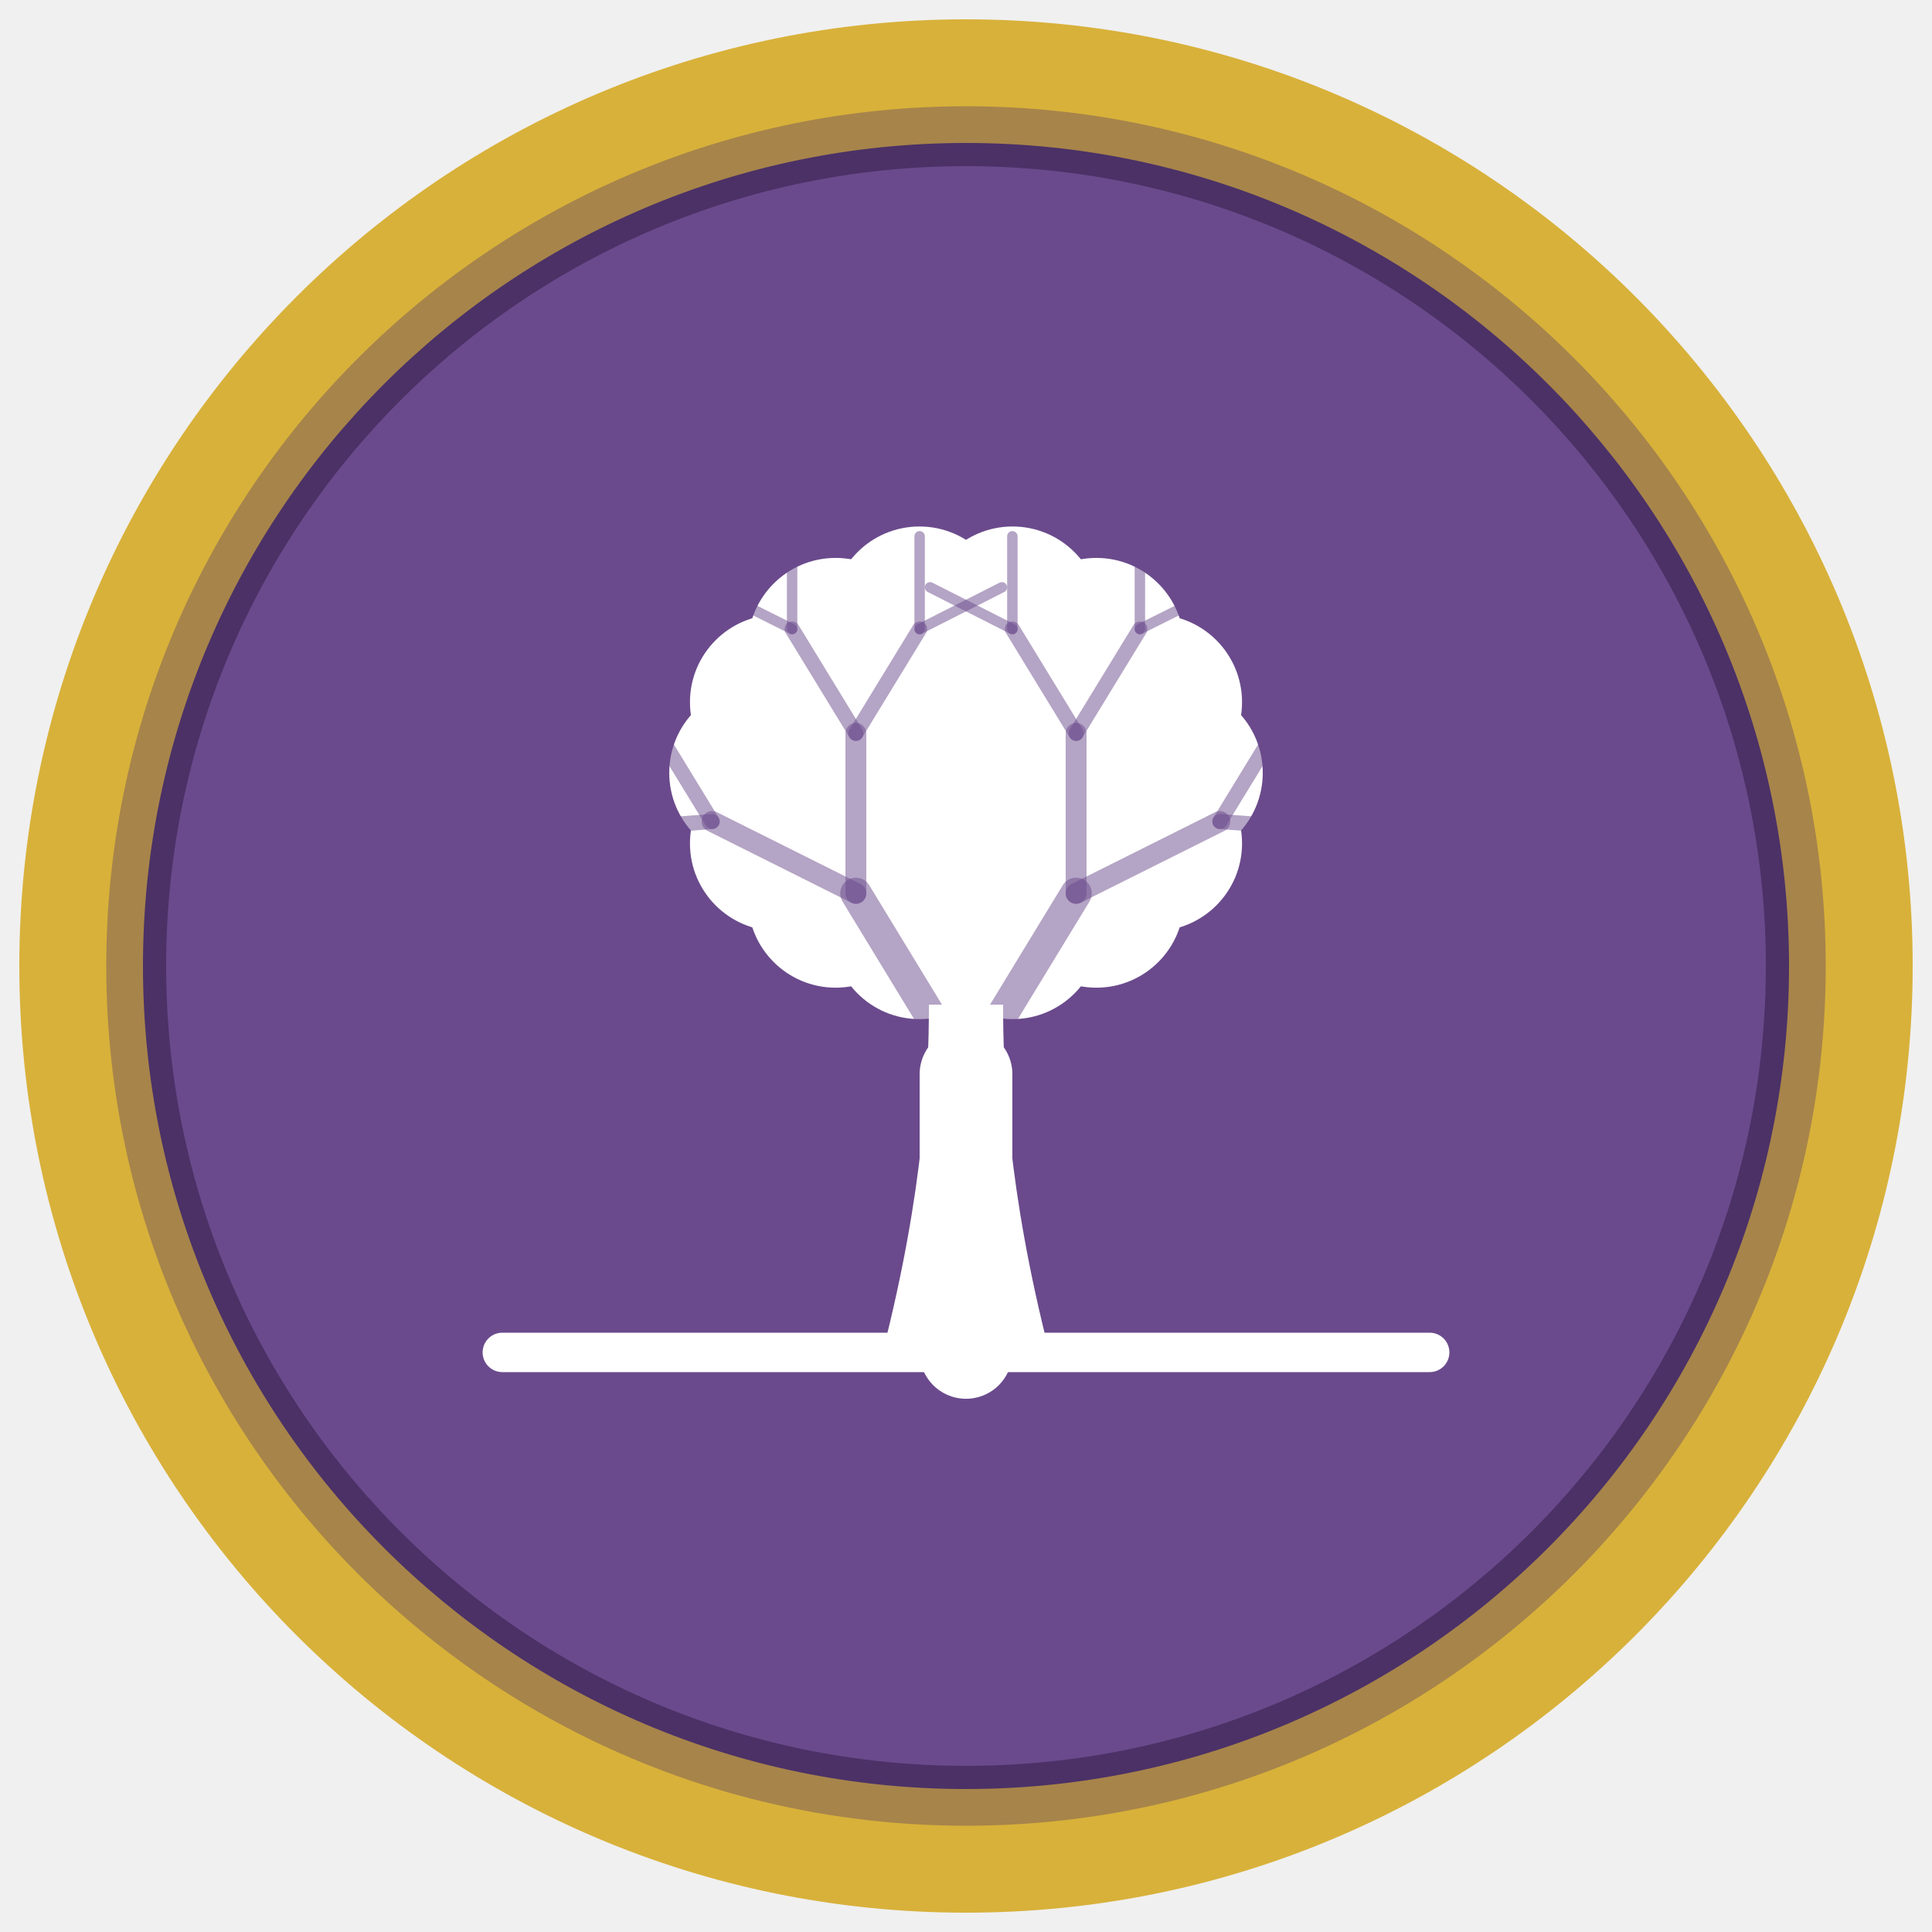
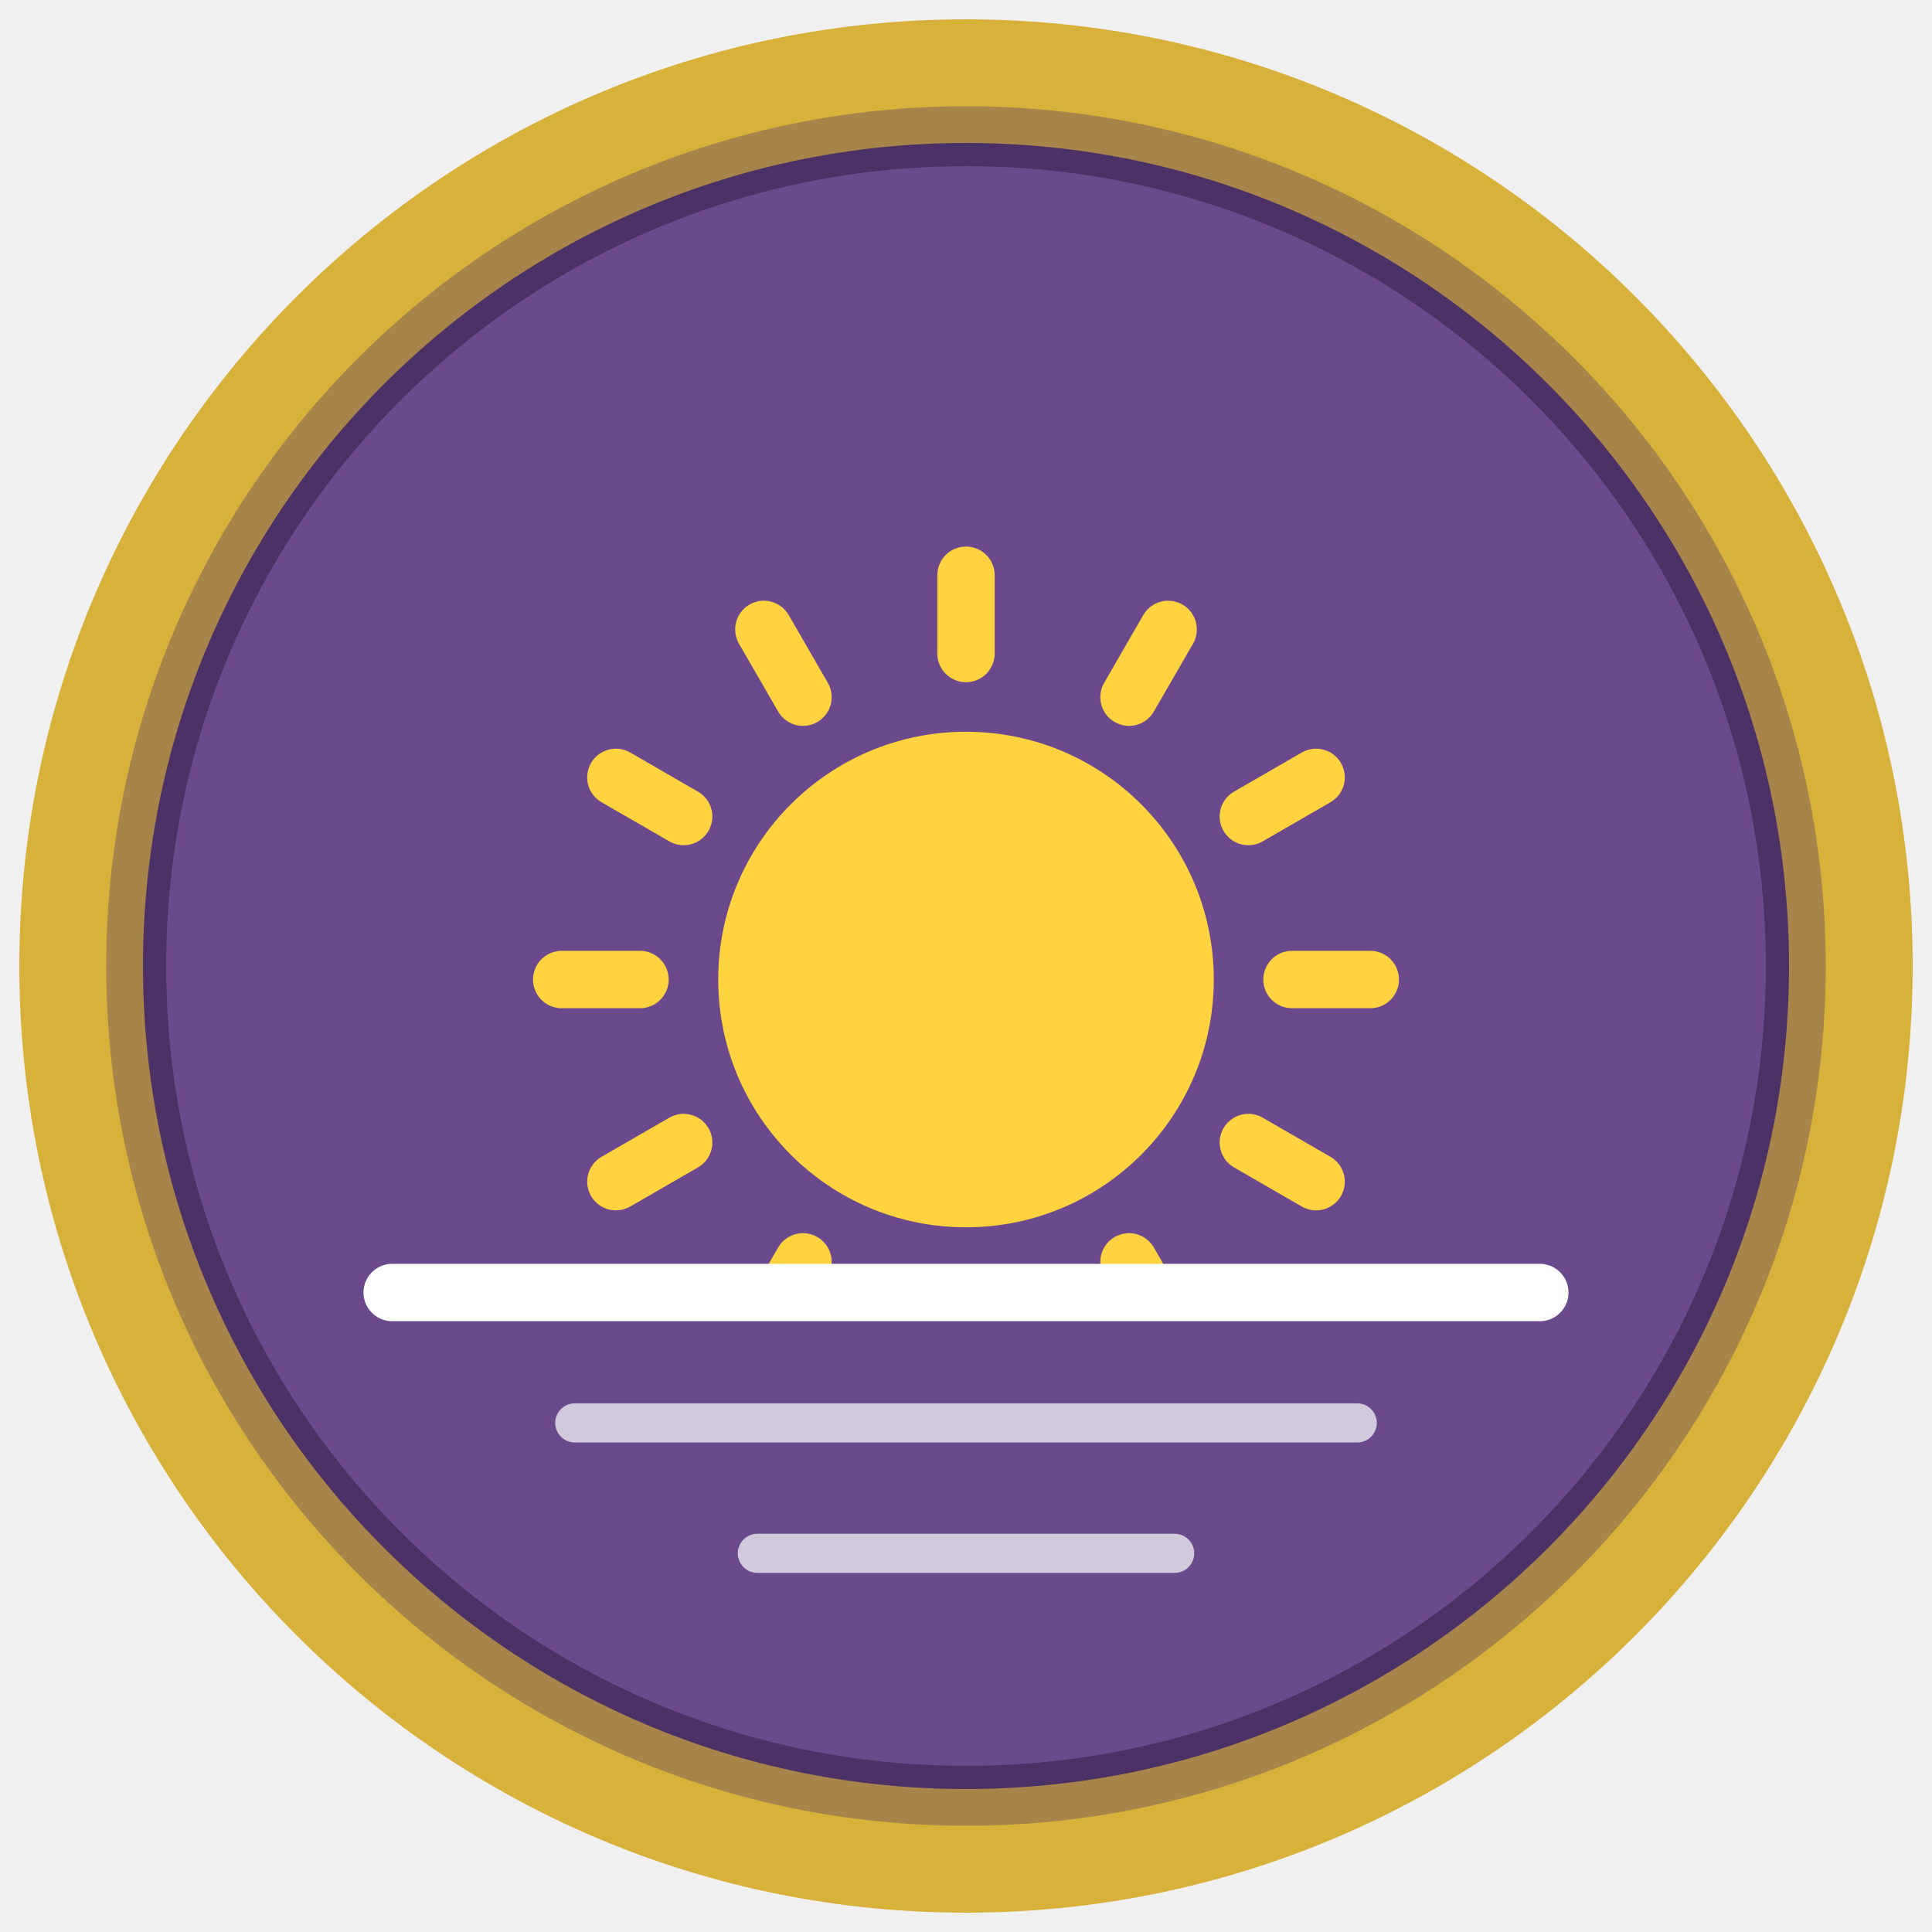
<svg xmlns="http://www.w3.org/2000/svg" viewBox="-100 -100 200 200" width="400" height="400">
  <circle r="98" fill="#D8B13A" />
  <circle r="89" fill="#4B3166" opacity=".35" />
  <circle r="84" fill="#6A4A8C" />
  <circle r="84" fill="none" stroke="#4B3166" stroke-width="2.4" />
-   <g transform="translate(0 4) scale(1.2)">
-     <path d="M-40,30 H40" stroke="#FFFFFF" stroke-width="3.4" stroke-linecap="round" />
-     <circle cx="0" cy="-20" r="16.2" fill="#FFFFFF" />
-     <circle cx="18.04" cy="-20.0" r="7.56" fill="#FFFFFF" />
-     <circle cx="16.253" cy="-13.908" r="7.56" fill="#FFFFFF" />
-     <circle cx="11.248" cy="-9.023" r="7.56" fill="#FFFFFF" />
-     <circle cx="4.014" cy="-6.312" r="7.56" fill="#FFFFFF" />
-     <circle cx="-4.014" cy="-6.312" r="7.56" fill="#FFFFFF" />
-     <circle cx="-11.248" cy="-9.023" r="7.56" fill="#FFFFFF" />
-     <circle cx="-16.253" cy="-13.908" r="7.56" fill="#FFFFFF" />
-     <circle cx="-18.04" cy="-20.0" r="7.56" fill="#FFFFFF" />
-     <circle cx="-16.253" cy="-26.092" r="7.56" fill="#FFFFFF" />
-     <circle cx="-11.248" cy="-30.977" r="7.56" fill="#FFFFFF" />
-     <circle cx="-4.014" cy="-33.688" r="7.56" fill="#FFFFFF" />
-     <circle cx="4.014" cy="-33.688" r="7.56" fill="#FFFFFF" />
-     <circle cx="11.248" cy="-30.977" r="7.56" fill="#FFFFFF" />
-     <circle cx="16.253" cy="-26.092" r="7.56" fill="#FFFFFF" />
-     <path d="M0.0,6.0 L-9.5,-9.6" stroke="#6A4A8C" stroke-width="2.7" stroke-linecap="round" stroke-opacity="0.5" />
-     <path d="M-9.5,-9.6 L-21.9,-15.8" stroke="#6A4A8C" stroke-width="1.8" stroke-linecap="round" stroke-opacity="0.5" />
-     <path d="M-21.9,-15.8 L-32.4,-15.0" stroke="#6A4A8C" stroke-width="1.3" stroke-linecap="round" stroke-opacity="0.5" />
-     <path d="M-32.4,-15.0 L-38.9,-10.3" stroke="#6A4A8C" stroke-width="0.9" stroke-linecap="round" stroke-opacity="0.5" />
-     <path d="M-32.4,-15.0 L-39.5,-18.6" stroke="#6A4A8C" stroke-width="0.9" stroke-linecap="round" stroke-opacity="0.5" />
-     <path d="M-21.9,-15.8 L-27.4,-24.8" stroke="#6A4A8C" stroke-width="1.3" stroke-linecap="round" stroke-opacity="0.5" />
-     <path d="M-27.4,-24.8 L-34.5,-28.5" stroke="#6A4A8C" stroke-width="0.9" stroke-linecap="round" stroke-opacity="0.5" />
-     <path d="M-27.4,-24.8 L-27.4,-32.8" stroke="#6A4A8C" stroke-width="0.9" stroke-linecap="round" stroke-opacity="0.5" />
-     <path d="M-9.5,-9.6 L-9.5,-23.4" stroke="#6A4A8C" stroke-width="1.8" stroke-linecap="round" stroke-opacity="0.5" />
-     <path d="M-9.5,-23.4 L-15.0,-32.4" stroke="#6A4A8C" stroke-width="1.3" stroke-linecap="round" stroke-opacity="0.5" />
-     <path d="M-15.0,-32.4 L-22.2,-36.0" stroke="#6A4A8C" stroke-width="0.9" stroke-linecap="round" stroke-opacity="0.5" />
-     <path d="M-15.0,-32.4 L-15.0,-40.4" stroke="#6A4A8C" stroke-width="0.9" stroke-linecap="round" stroke-opacity="0.5" />
-     <path d="M-9.5,-23.4 L-4.0,-32.4" stroke="#6A4A8C" stroke-width="1.3" stroke-linecap="round" stroke-opacity="0.5" />
-     <path d="M-4.0,-32.4 L-4.0,-40.4" stroke="#6A4A8C" stroke-width="0.9" stroke-linecap="round" stroke-opacity="0.5" />
-     <path d="M-4.0,-32.4 L3.1,-36.0" stroke="#6A4A8C" stroke-width="0.9" stroke-linecap="round" stroke-opacity="0.5" />
-     <path d="M0.0,6.0 L9.5,-9.6" stroke="#6A4A8C" stroke-width="2.7" stroke-linecap="round" stroke-opacity="0.5" />
-     <path d="M9.5,-9.6 L9.5,-23.4" stroke="#6A4A8C" stroke-width="1.8" stroke-linecap="round" stroke-opacity="0.5" />
-     <path d="M9.5,-23.4 L4.0,-32.4" stroke="#6A4A8C" stroke-width="1.3" stroke-linecap="round" stroke-opacity="0.5" />
-     <path d="M4.0,-32.4 L-3.1,-36.0" stroke="#6A4A8C" stroke-width="0.9" stroke-linecap="round" stroke-opacity="0.5" />
-     <path d="M4.0,-32.4 L4.0,-40.4" stroke="#6A4A8C" stroke-width="0.9" stroke-linecap="round" stroke-opacity="0.5" />
-     <path d="M9.5,-23.4 L15.0,-32.4" stroke="#6A4A8C" stroke-width="1.3" stroke-linecap="round" stroke-opacity="0.5" />
-     <path d="M15.0,-32.4 L15.0,-40.4" stroke="#6A4A8C" stroke-width="0.9" stroke-linecap="round" stroke-opacity="0.5" />
-     <path d="M15.0,-32.4 L22.2,-36.0" stroke="#6A4A8C" stroke-width="0.9" stroke-linecap="round" stroke-opacity="0.5" />
-     <path d="M9.5,-9.6 L21.9,-15.8" stroke="#6A4A8C" stroke-width="1.8" stroke-linecap="round" stroke-opacity="0.5" />
-     <path d="M21.9,-15.8 L27.4,-24.8" stroke="#6A4A8C" stroke-width="1.3" stroke-linecap="round" stroke-opacity="0.5" />
-     <path d="M27.4,-24.8 L27.4,-32.8" stroke="#6A4A8C" stroke-width="0.9" stroke-linecap="round" stroke-opacity="0.5" />
-     <path d="M27.4,-24.8 L34.5,-28.5" stroke="#6A4A8C" stroke-width="0.9" stroke-linecap="round" stroke-opacity="0.5" />
-     <path d="M21.9,-15.8 L32.4,-15.0" stroke="#6A4A8C" stroke-width="1.3" stroke-linecap="round" stroke-opacity="0.5" />
-     <path d="M32.4,-15.0 L39.5,-18.6" stroke="#6A4A8C" stroke-width="0.9" stroke-linecap="round" stroke-opacity="0.5" />
-     <path d="M32.4,-15.0 L38.9,-10.3" stroke="#6A4A8C" stroke-width="0.9" stroke-linecap="round" stroke-opacity="0.5" />
-     <path d="M0.0,30.0 L0.0,6.0" stroke="#FFFFFF" stroke-width="8.0" stroke-linecap="round" />
-     <path d="M-7.2,30 C-3.6,16 -3.2,6 -3.2,0 L3.2,0 C3.2,6 3.6,16 7.2,30Z" fill="#FFFFFF" />
+   <g transform="translate(0 -4) scale(1.35)">
+     <clipPath id="hz">
+       <rect x="-60" y="-60" width="120" height="86" />
+     </clipPath>
+     <g clip-path="url(#hz)">
+       <path d="M0,-25 V-31" stroke="#FFD23F" stroke-width="4.4" stroke-linecap="round" transform="translate(0 4) rotate(0)" />
+       <path d="M0,-25 V-31" stroke="#FFD23F" stroke-width="4.4" stroke-linecap="round" transform="translate(0 4) rotate(30)" />
+       <path d="M0,-25 V-31" stroke="#FFD23F" stroke-width="4.4" stroke-linecap="round" transform="translate(0 4) rotate(60)" />
+       <path d="M0,-25 V-31" stroke="#FFD23F" stroke-width="4.4" stroke-linecap="round" transform="translate(0 4) rotate(90)" />
+       <path d="M0,-25 V-31" stroke="#FFD23F" stroke-width="4.4" stroke-linecap="round" transform="translate(0 4) rotate(120)" />
+       <path d="M0,-25 V-31" stroke="#FFD23F" stroke-width="4.4" stroke-linecap="round" transform="translate(0 4) rotate(150)" />
+       <path d="M0,-25 V-31" stroke="#FFD23F" stroke-width="4.4" stroke-linecap="round" transform="translate(0 4) rotate(180)" />
+       <path d="M0,-25 V-31" stroke="#FFD23F" stroke-width="4.4" stroke-linecap="round" transform="translate(0 4) rotate(210)" />
+       <path d="M0,-25 V-31" stroke="#FFD23F" stroke-width="4.4" stroke-linecap="round" transform="translate(0 4) rotate(240)" />
+       <path d="M0,-25 V-31" stroke="#FFD23F" stroke-width="4.4" stroke-linecap="round" transform="translate(0 4) rotate(270)" />
+       <path d="M0,-25 V-31" stroke="#FFD23F" stroke-width="4.4" stroke-linecap="round" transform="translate(0 4) rotate(300)" />
+       <path d="M0,-25 V-31" stroke="#FFD23F" stroke-width="4.4" stroke-linecap="round" transform="translate(0 4) rotate(330)" />
+       <circle cx="0" cy="4" r="19" fill="#FFD23F" />
+     </g>
+     <path d="M-44,28 H44" stroke="#FFFFFF" stroke-width="4.4" stroke-linecap="round" />
+     <path d="M-30,38 H30 M-16,48 H16" stroke="#FFFFFF" stroke-width="3" stroke-linecap="round" opacity=".7" />
  </g>
</svg>
